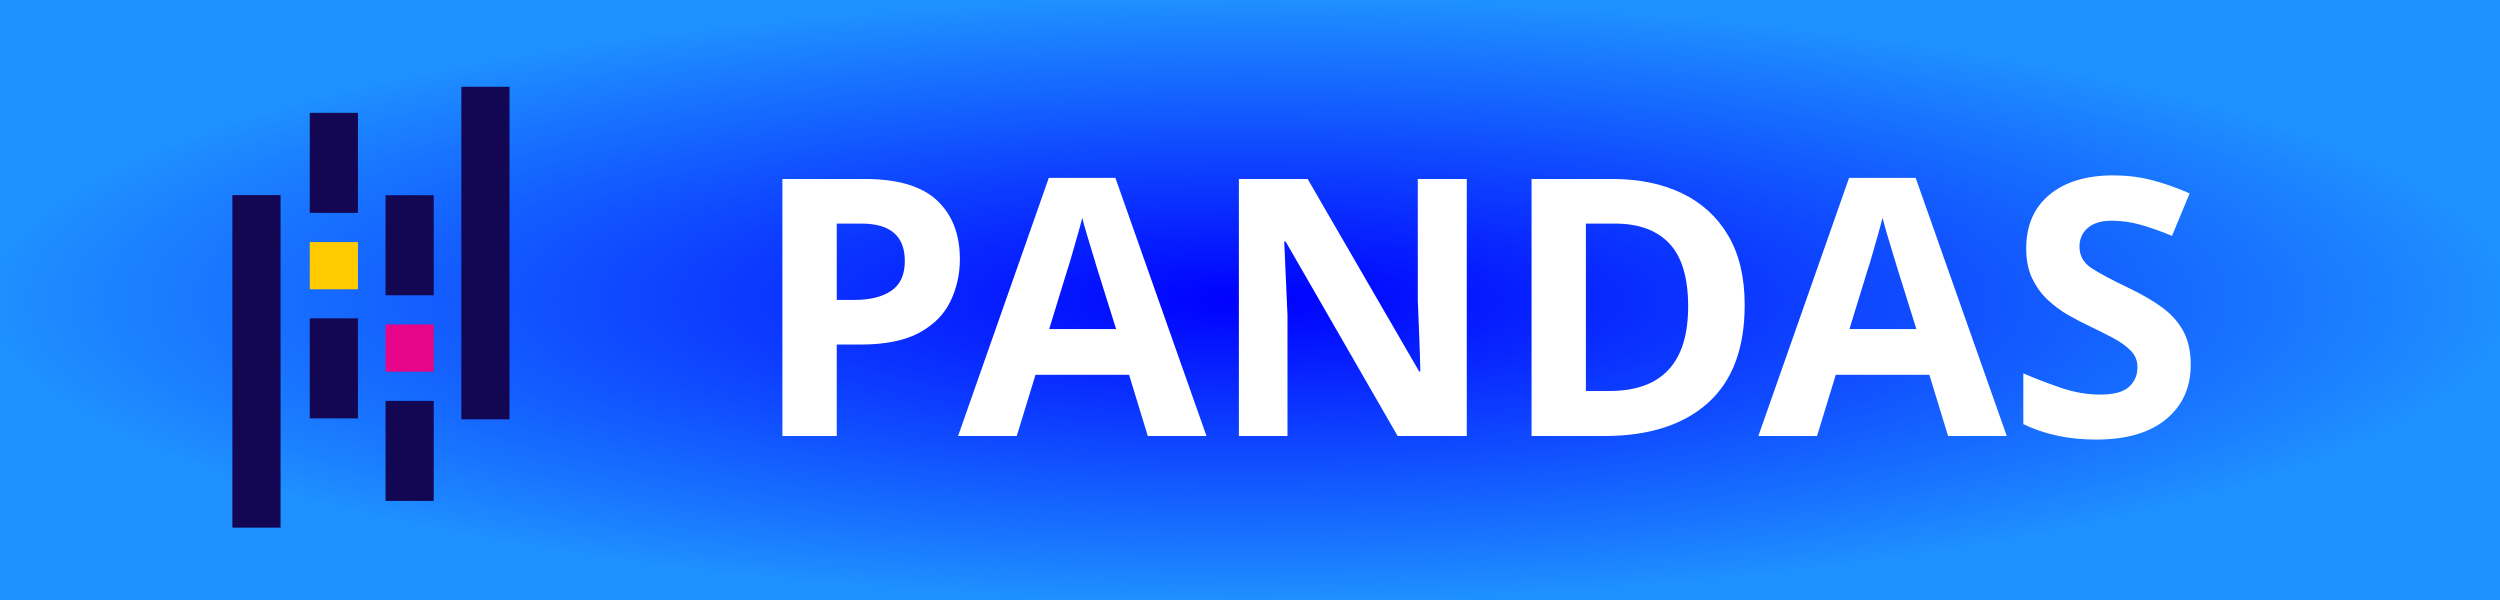
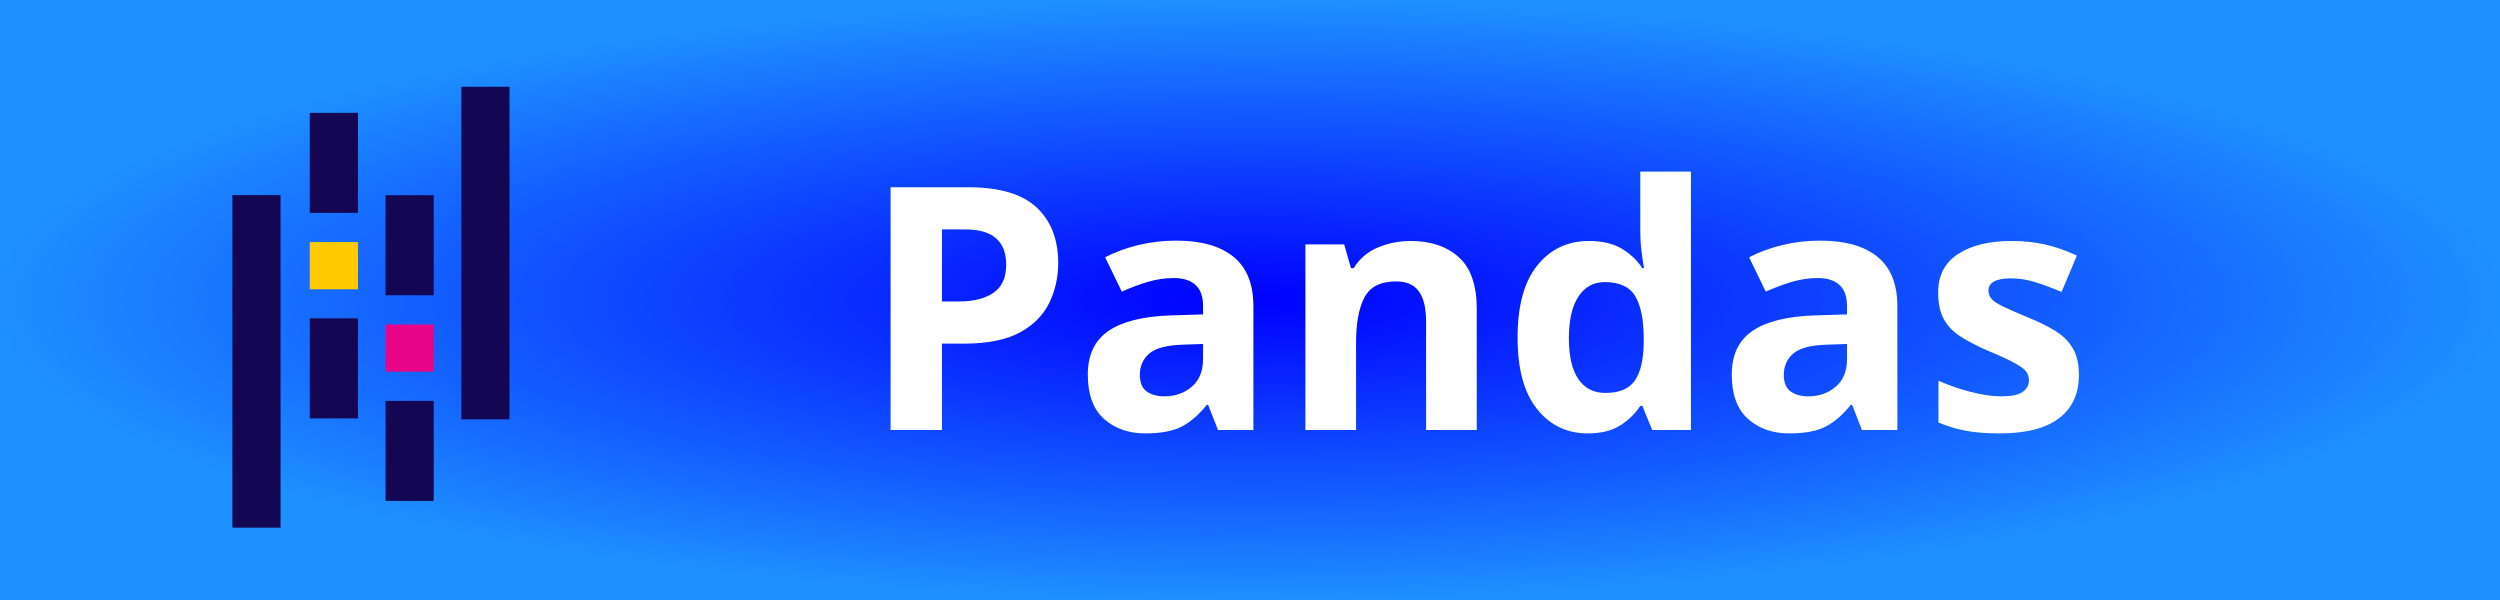
- <svg xmlns="http://www.w3.org/2000/svg" width="125" height="30" role="img" aria-label="JAVA">
+ <svg xmlns="http://www.w3.org/2000/svg" width="125" height="30" role="img" aria-label="Pandas">
  <defs>
    <radialGradient id="boxFill" cx="50%" cy="50%" r="50%" fx="50%" fy="50%">
      <stop offset="0%" stop-color="#0000FF">
        <animate attributeName="stop-color" values="#00BFFF;#87CEFA;#4682B4;#0000FF;#1E90FF;#00BFFF" dur="4s" repeatCount="indefinite" />
      </stop>
      <stop offset="100%" stop-color="#1E90FF">
        <animate attributeName="stop-color" values="#87CEFA;#4682B4;#5F9EA0;#1E90FF;#00BFFF;#87CEFA" dur="4s" repeatCount="indefinite" />
      </stop>
    </radialGradient>
  </defs>
  <style>
        .cls-1{fill:#130754;}.cls-2{fill:#ffca00;}.cls-3{fill:#e70488;}</style>
  <rect x="0" y="0" width="125" height="30" fill="url(#boxFill)" />
  <g transform="translate(8, -1.2) scale(0.1)">
    <rect class="cls-1" x="74.88" y="68.42" width="24.09" height="50.02" />
    <rect class="cls-1" x="74.88" y="171.17" width="24.09" height="50.02" />
    <rect class="cls-2" x="74.88" y="133.04" width="24.09" height="23.6" />
    <rect class="cls-1" x="36.19" y="109.55" width="24.09" height="166.27" />
    <rect class="cls-1" x="112.78" y="212.44" width="24.09" height="50.02" />
    <rect class="cls-1" x="112.78" y="109.61" width="24.09" height="50.02" />
    <rect class="cls-3" x="112.78" y="174.23" width="24.09" height="23.6" />
    <rect class="cls-1" x="150.67" y="55.39" width="24.09" height="166.27" />
  </g>
-   <text transform="scale(0.1)" x="375" y="218" fill="#fff" font-size="180" font-weight="600" font-family="Tahoma, Geneva, sans-serif">
-         PANDAS
+   <text transform="scale(0.1)" x="430" y="215" fill="#fff" font-size="170" font-weight="600" font-family="Tahoma, Geneva, sans-serif">
+         Pandas
    </text>
</svg>
